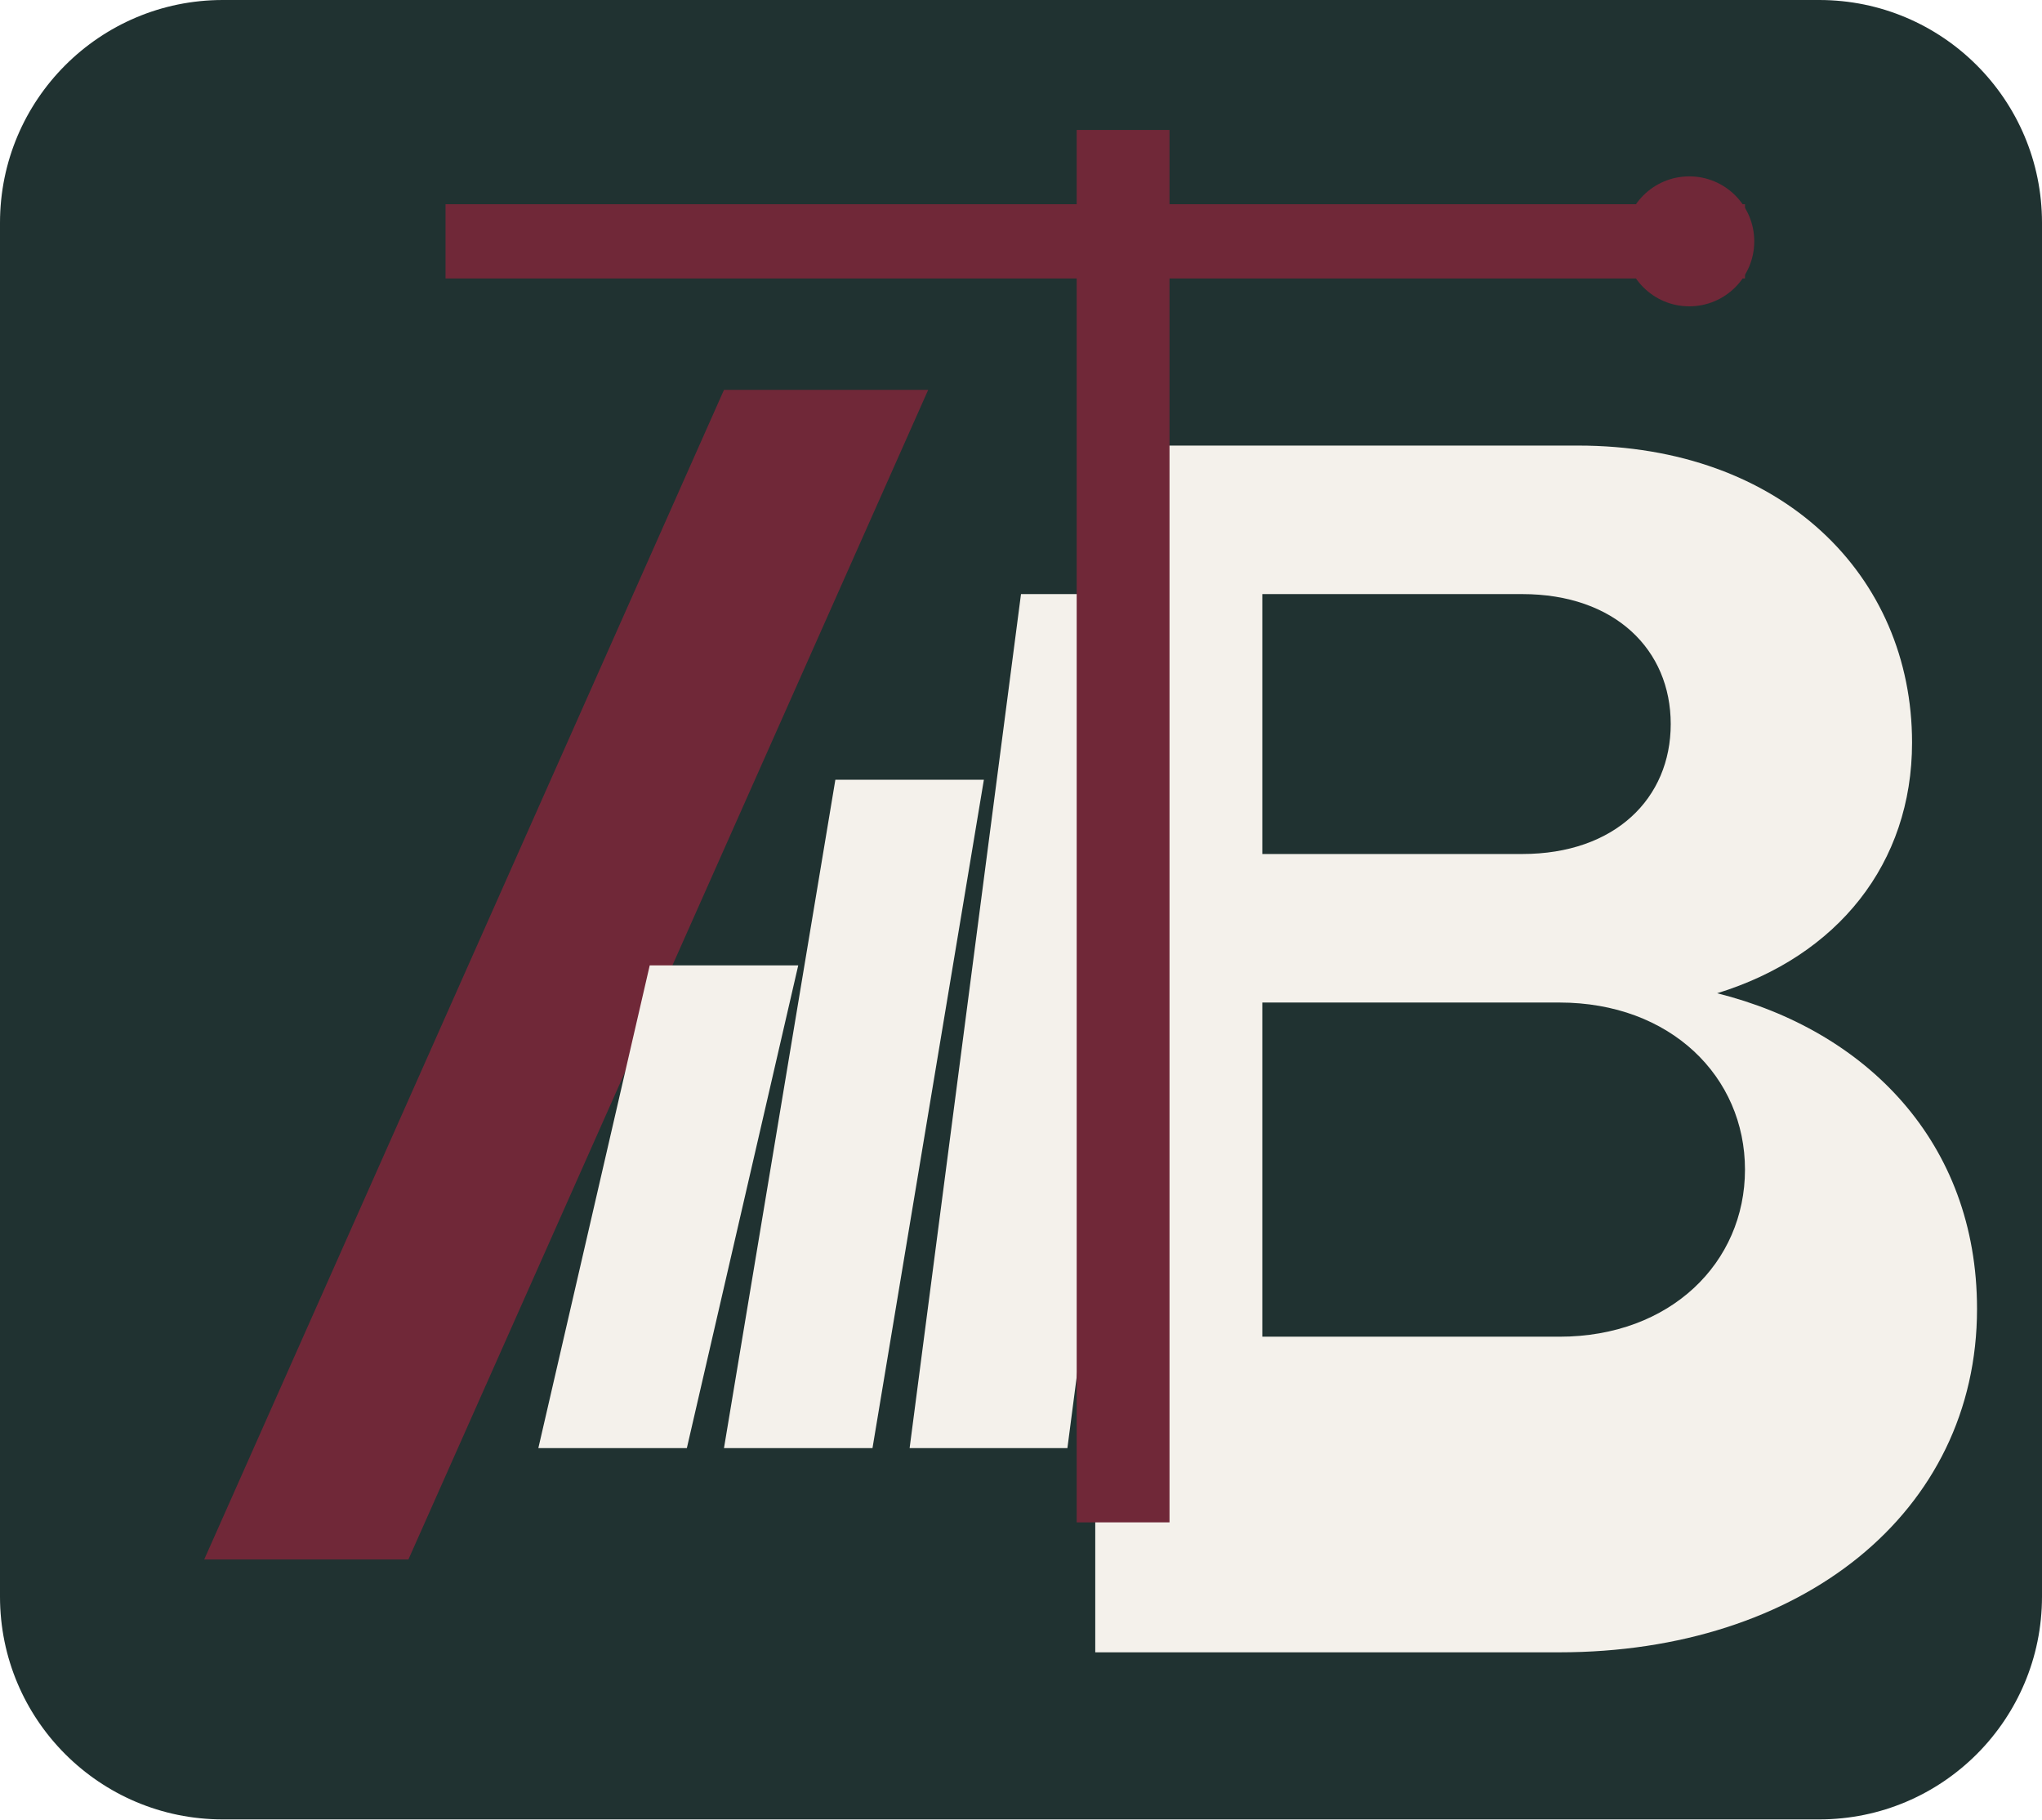
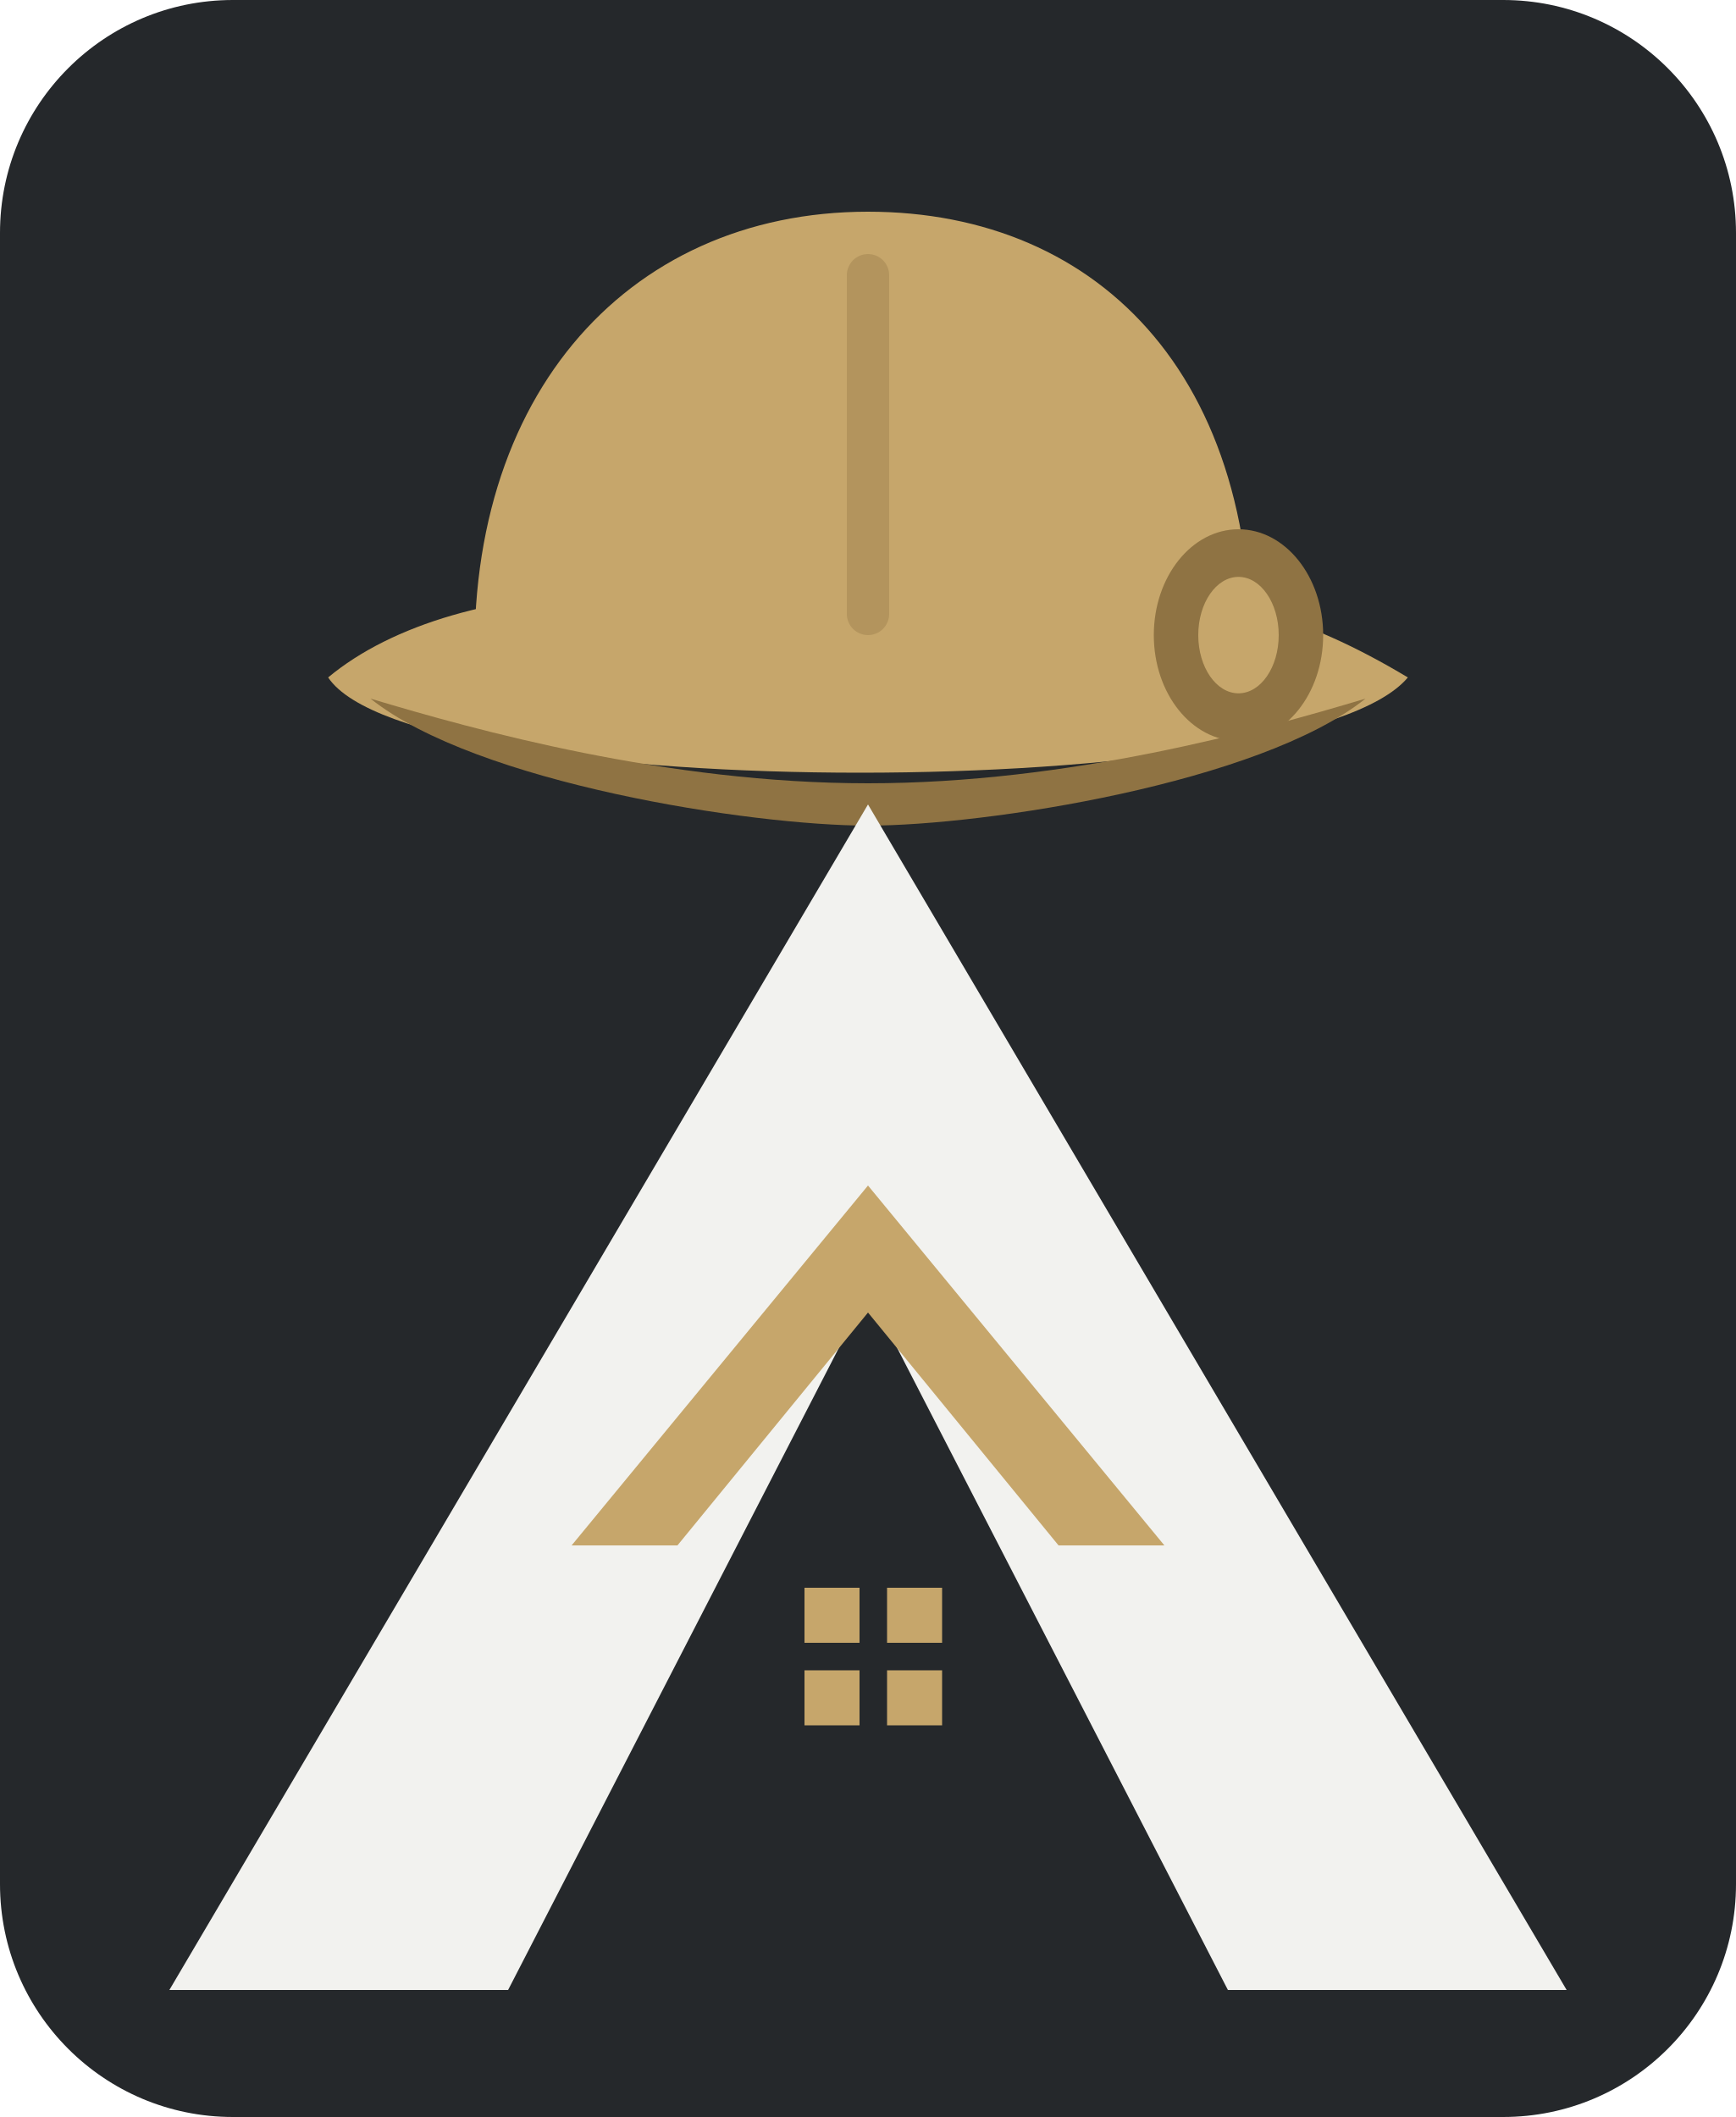
- <svg xmlns="http://www.w3.org/2000/svg" viewBox="0 0 220 196" fill="none">
-   <rect width="220" height="196" rx="24" fill="#203231" />
-   <path fill="#702838" d="M22 168 78 42h22L44 168H22Z" />
-   <path fill="#F4F1EB" d="M58 156 70 104h16L74 156H58Z" />
-   <path fill="#F4F1EB" d="M78 156 90 84h16L94 156H78Z" />
-   <path fill="#F4F1EB" d="M98 156 110 64h17L115 156H98Z" />
-   <path fill="#F4F1EB" fill-rule="evenodd" d="M118 48h52c22 0 36 14 36 32 0 13-8 23-21 27 16 4 28 16 28 34 0 22-19 37-45 37h-50V48Zm18 16v28h28c10 0 16-6 16-14s-6-14-16-14h-28Zm0 44v36h32c12 0 20-8 20-18s-8-18-20-18h-32Z" />
-   <rect x="116" y="14" width="10" height="150" fill="#702838" />
-   <path fill="#702838" d="M48 22h140v8H48z" />
-   <circle cx="182" cy="26" r="7" fill="#702838" />
+ <svg xmlns="http://www.w3.org/2000/svg" viewBox="132 0 164 200" fill="none">
+   <rect x="132" width="164" height="200" rx="22" fill="#25282B" />
+   <g transform="translate(159 14)">
+     <path fill="#C6A66B" d="M18 52C16 24 32 6 55 6c22 0 38 16 36 46H18Z" />
+     <path fill="#C6A66B" d="M4 50c8 12 92 12 102 0-10-6-18-8-28-8H32C20 42 10 45 4 50Z" />
+     <path fill="#8F7343" d="M8 52c10 8 36 12 47 12s37-4 47-12c-10 3-28 8-47 8S18 55 8 52Z" />
+     <rect x="53" y="10" width="4" height="36" rx="2" fill="#8F7343" opacity="0.35" />
+     <ellipse cx="90" cy="46" rx="8" ry="10" fill="#8F7343" />
+     <ellipse cx="90" cy="46" rx="3.8" ry="5.5" fill="#C6A66B" />
+   </g>
+   <path fill="#F2F2EF" d="M214 76l66 112h-32L214 122 180 188h-32L214 76Z" />
+   <path fill="#C6A66B" d="M186 146 214 112l28 34h-10l-18-22-18 22z" />
+   <rect fill="#C6A66B" x="208" y="150" width="5.2" height="5.2" />
+   <rect fill="#C6A66B" x="215.8" y="150" width="5.2" height="5.2" />
+   <rect fill="#C6A66B" x="208" y="157.8" width="5.2" height="5.2" />
+   <rect fill="#C6A66B" x="215.8" y="157.8" width="5.2" height="5.2" />
</svg>
